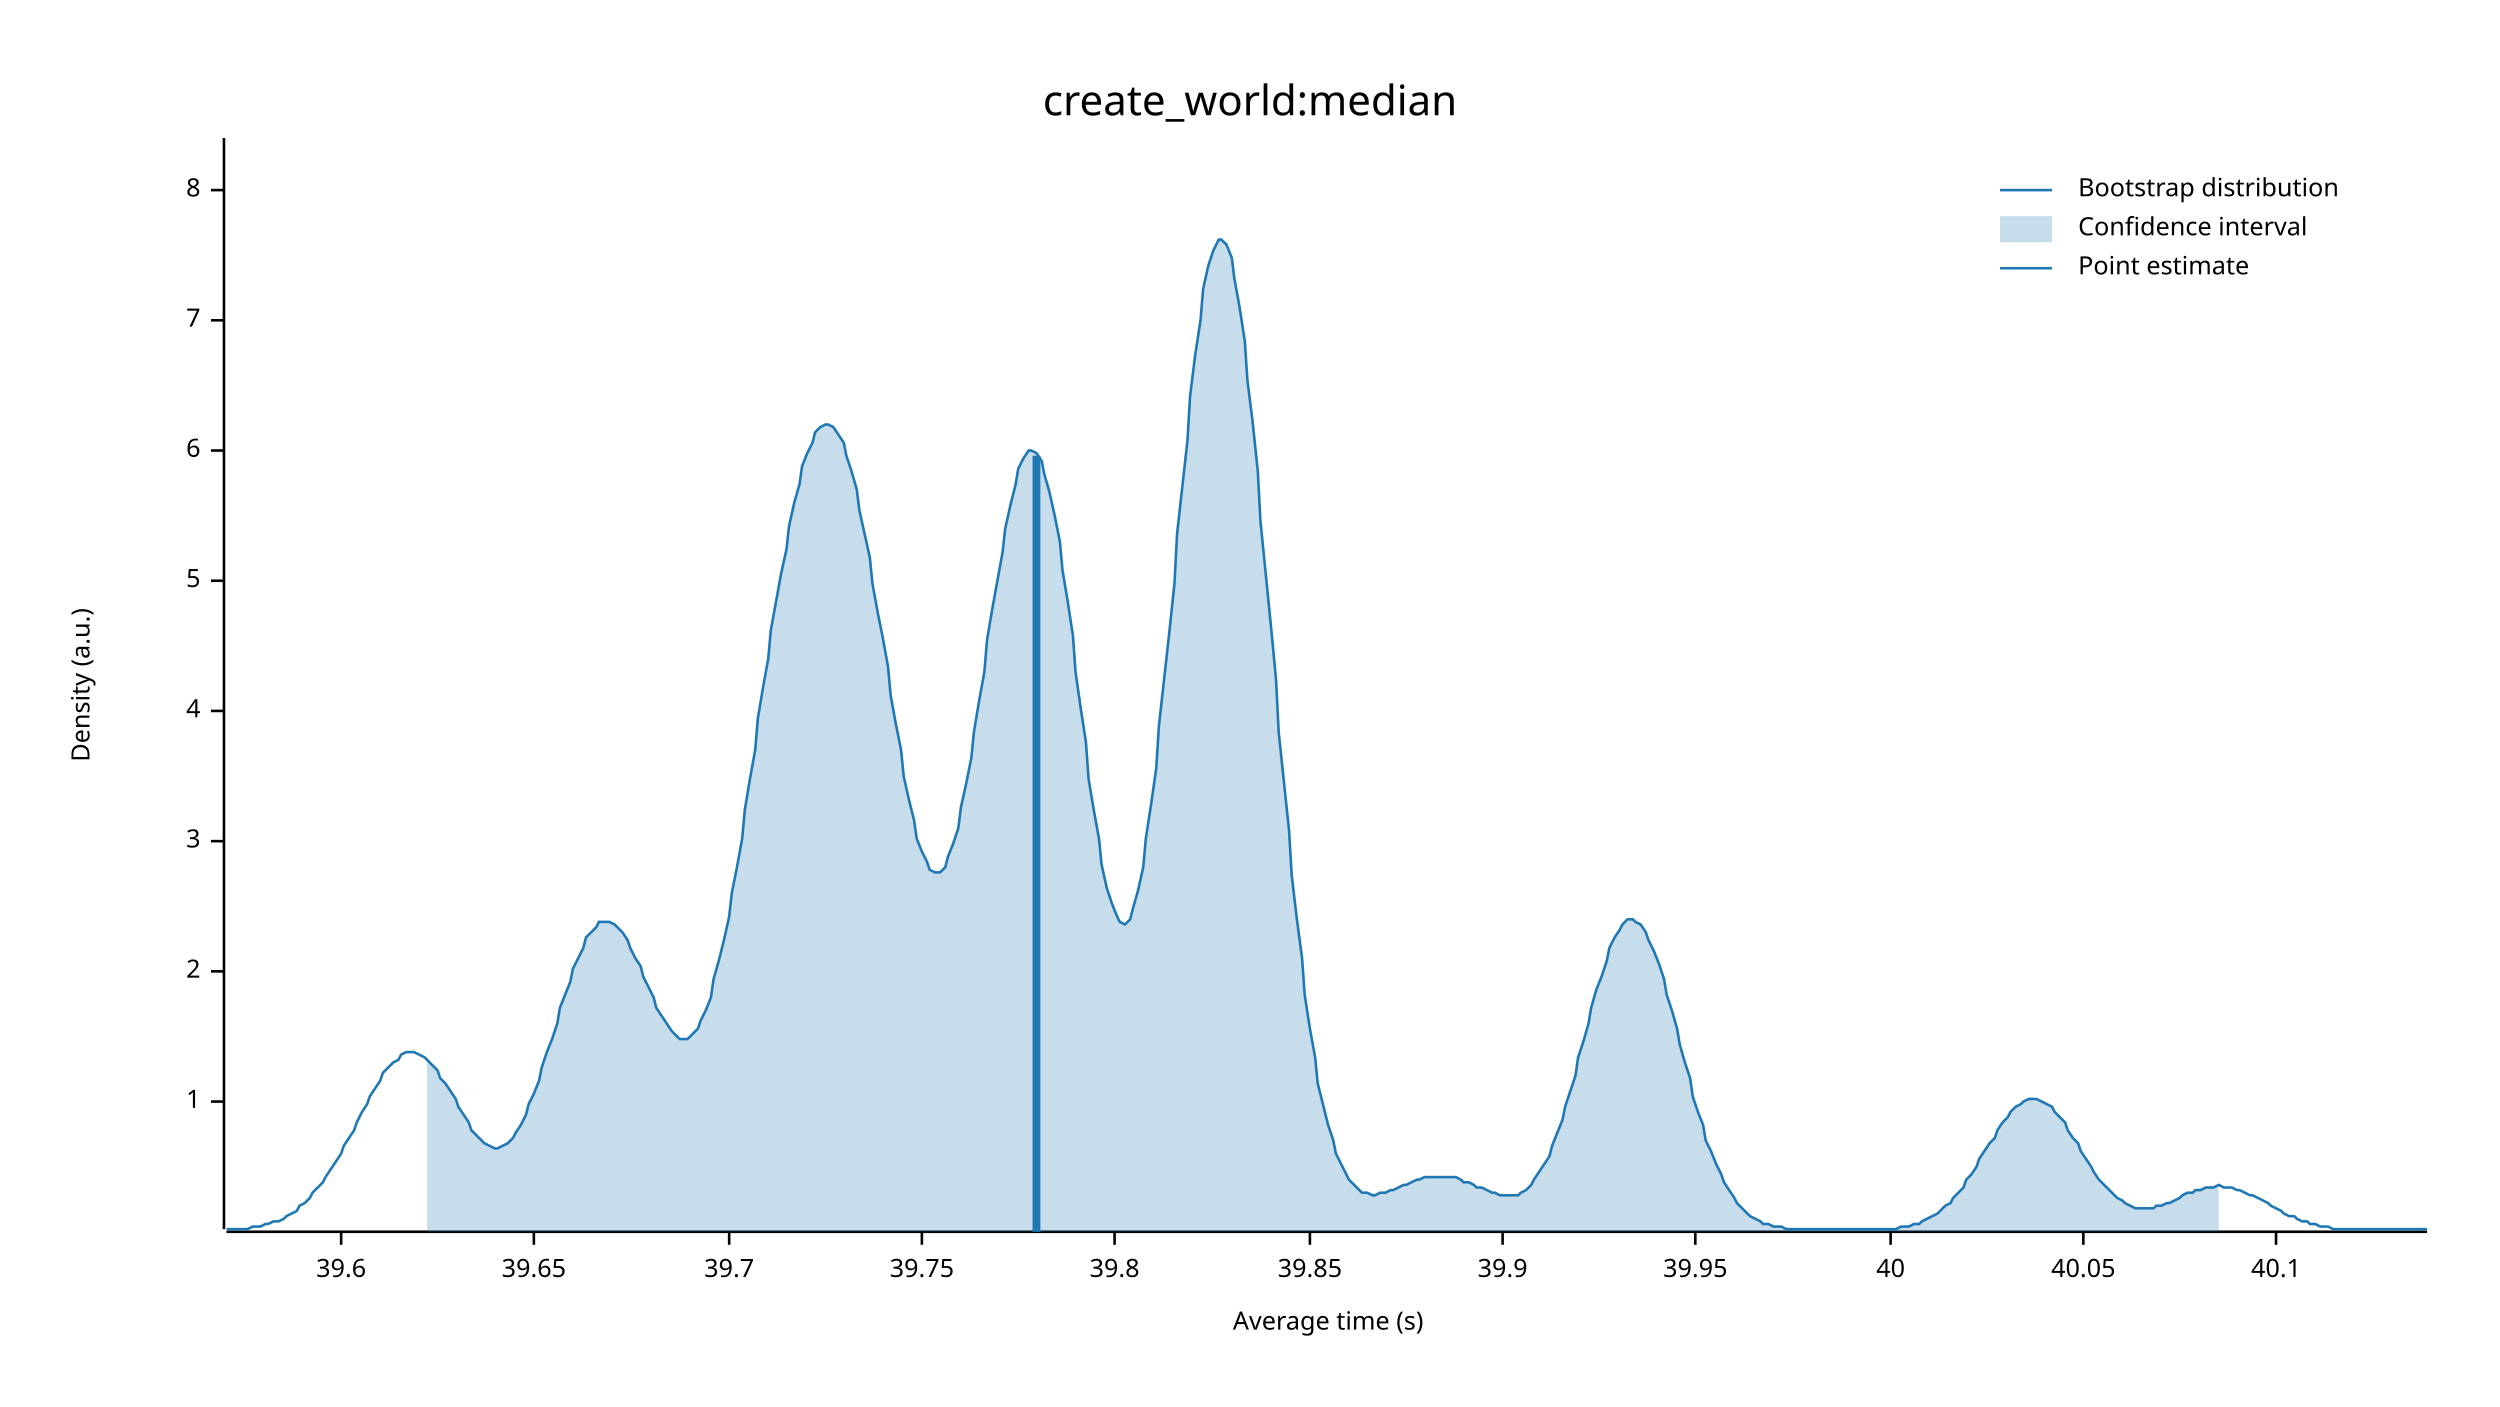
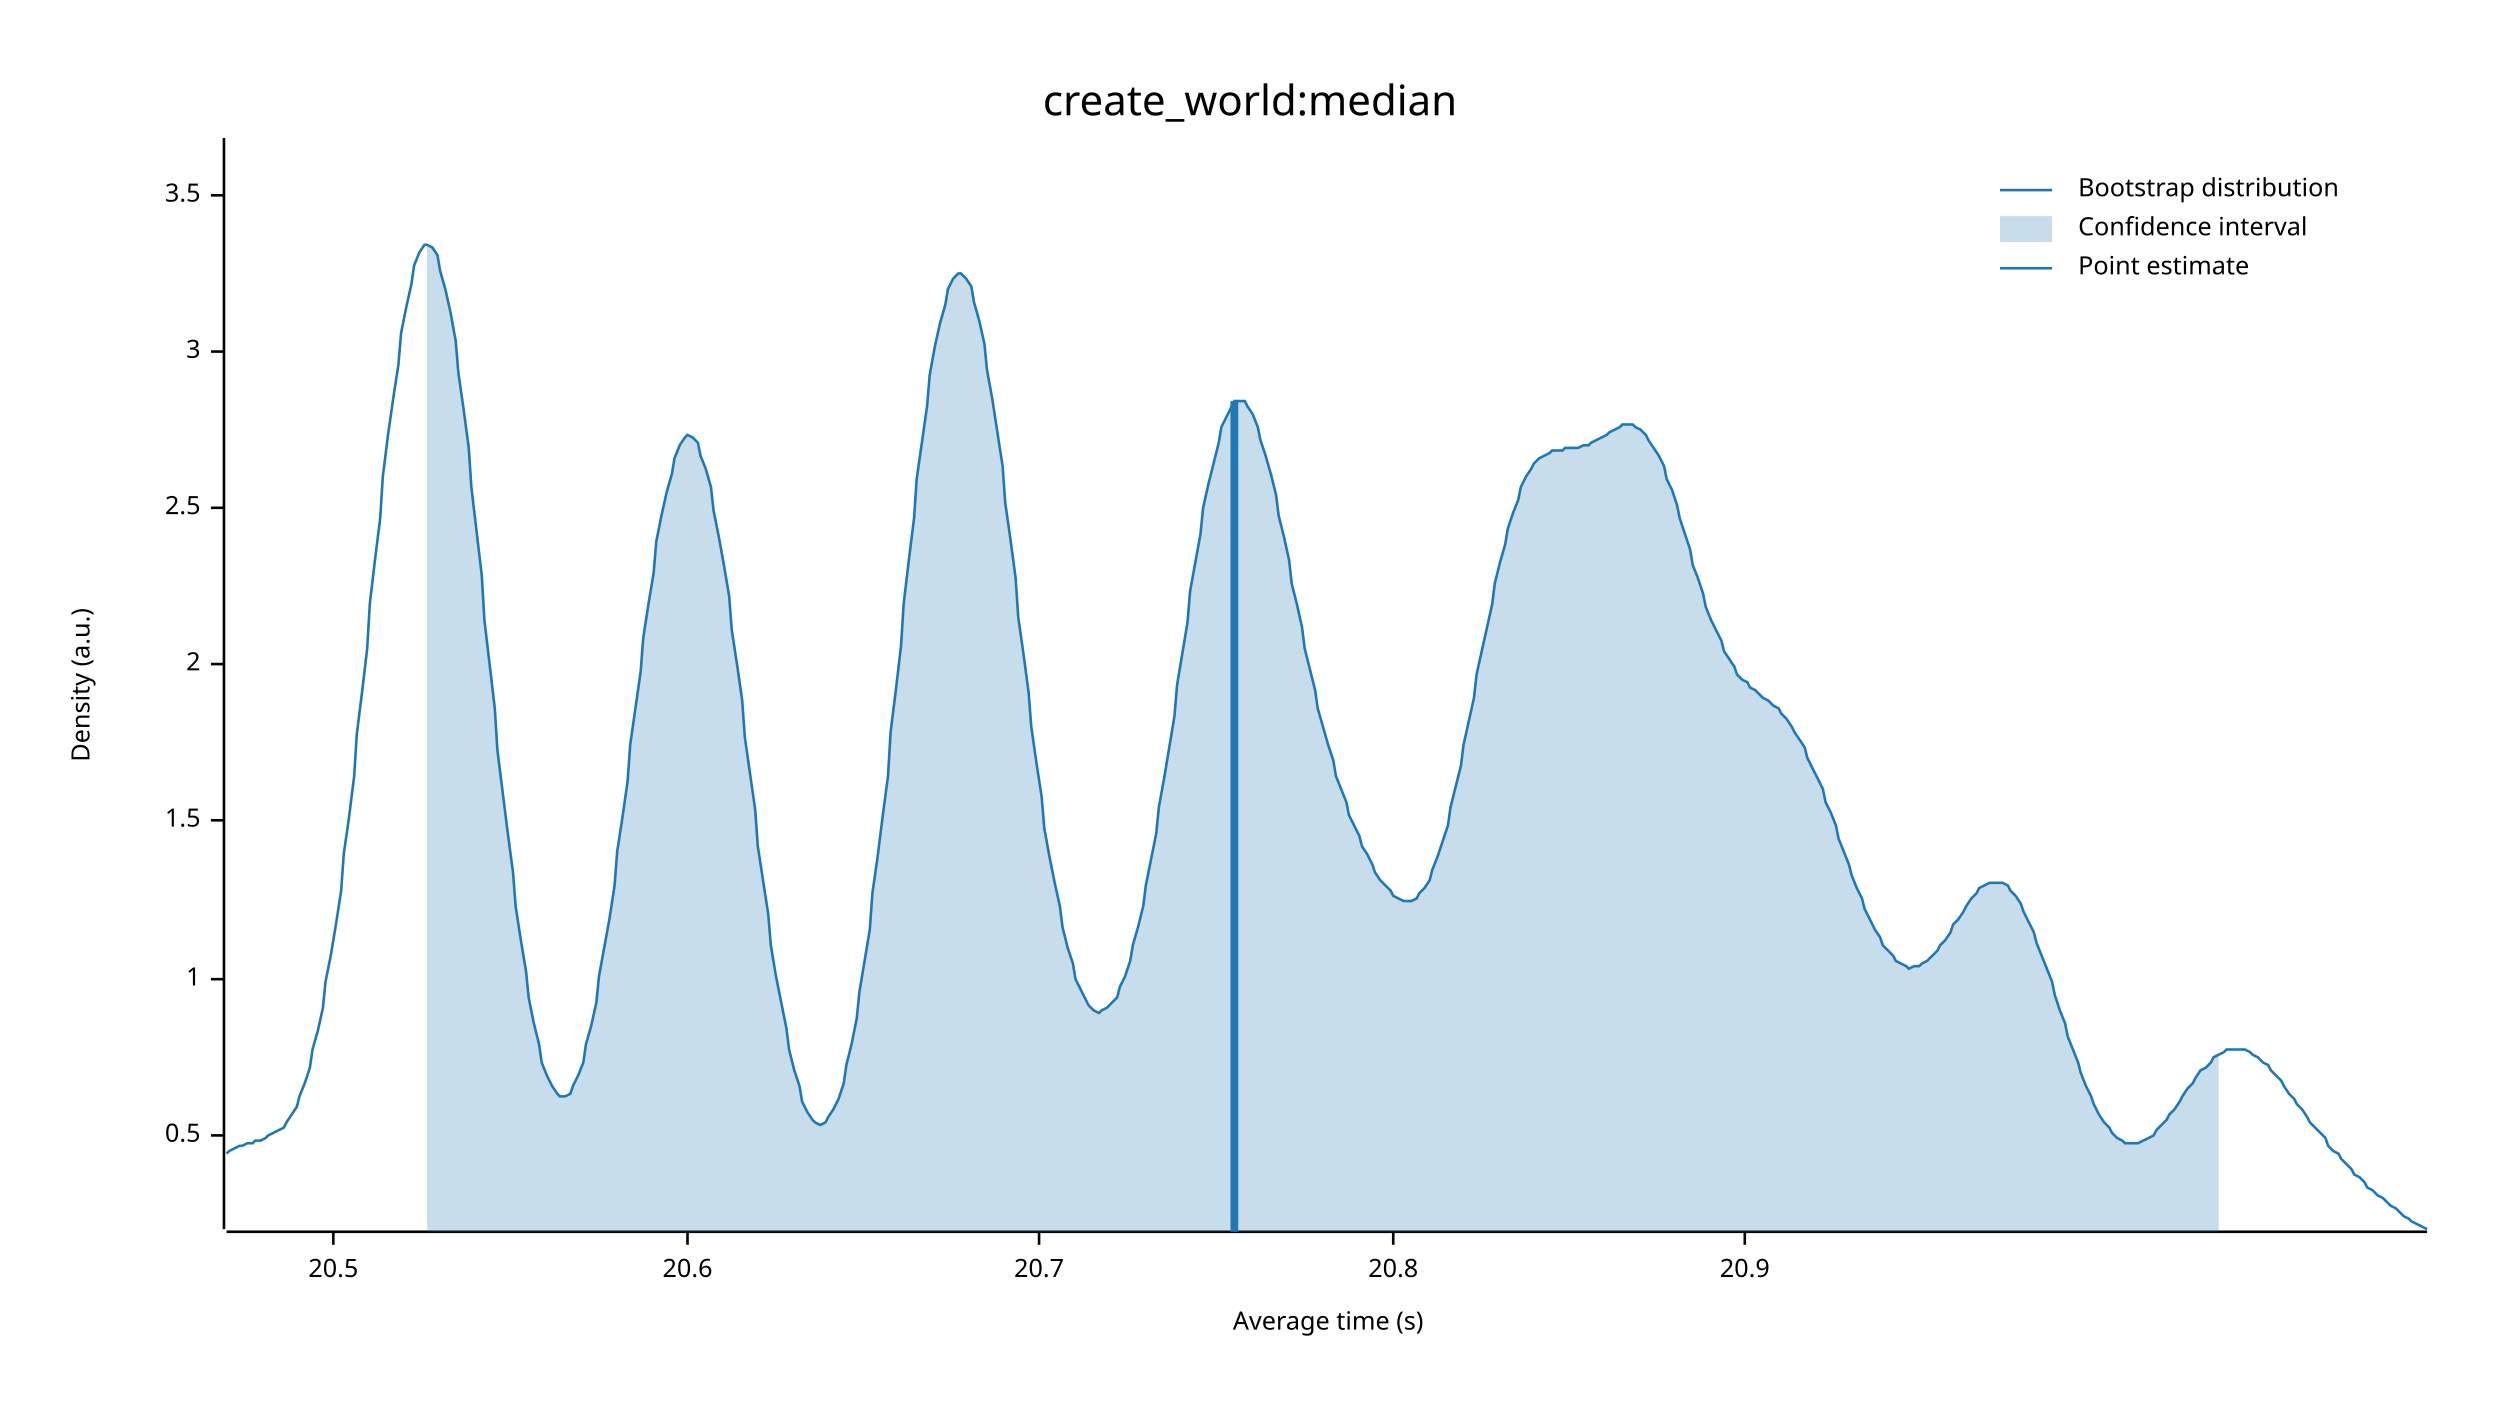
<svg xmlns="http://www.w3.org/2000/svg" width="960" height="540" viewBox="0 0 960 540">
  <text x="480" y="32" dy="0.76em" text-anchor="middle" font-family="sans-serif" font-size="16.129" opacity="1" fill="#000000">
create_world:median
</text>
  <text x="27" y="263" dy="0.76em" text-anchor="middle" font-family="sans-serif" font-size="9.677" opacity="1" fill="#000000" transform="rotate(270, 27, 263)">
Density (a.u.)
</text>
  <text x="510" y="513" dy="-0.5ex" text-anchor="middle" font-family="sans-serif" font-size="9.677" opacity="1" fill="#000000">
Average time (s)
</text>
  <polyline fill="none" opacity="1" stroke="#000000" stroke-width="1" points="86,53 86,472 " />
-   <text x="77" y="423" dy="0.5ex" text-anchor="end" font-family="sans-serif" font-size="9.677" opacity="1" fill="#000000">
+   <text x="77" y="436" dy="0.5ex" text-anchor="end" font-family="sans-serif" font-size="9.677" opacity="1" fill="#000000">
+ 0.5
+ </text>
+   <polyline fill="none" opacity="1" stroke="#000000" stroke-width="1" points="81,436 86,436 " />
+   <text x="77" y="376" dy="0.5ex" text-anchor="end" font-family="sans-serif" font-size="9.677" opacity="1" fill="#000000">
1
</text>
-   <polyline fill="none" opacity="1" stroke="#000000" stroke-width="1" points="81,423 86,423 " />
-   <text x="77" y="373" dy="0.5ex" text-anchor="end" font-family="sans-serif" font-size="9.677" opacity="1" fill="#000000">
+   <polyline fill="none" opacity="1" stroke="#000000" stroke-width="1" points="81,376 86,376 " />
+   <text x="77" y="315" dy="0.5ex" text-anchor="end" font-family="sans-serif" font-size="9.677" opacity="1" fill="#000000">
+ 1.5
+ </text>
+   <polyline fill="none" opacity="1" stroke="#000000" stroke-width="1" points="81,315 86,315 " />
+   <text x="77" y="255" dy="0.5ex" text-anchor="end" font-family="sans-serif" font-size="9.677" opacity="1" fill="#000000">
2
</text>
-   <polyline fill="none" opacity="1" stroke="#000000" stroke-width="1" points="81,373 86,373 " />
-   <text x="77" y="323" dy="0.5ex" text-anchor="end" font-family="sans-serif" font-size="9.677" opacity="1" fill="#000000">
+   <polyline fill="none" opacity="1" stroke="#000000" stroke-width="1" points="81,255 86,255 " />
+   <text x="77" y="195" dy="0.5ex" text-anchor="end" font-family="sans-serif" font-size="9.677" opacity="1" fill="#000000">
+ 2.5
+ </text>
+   <polyline fill="none" opacity="1" stroke="#000000" stroke-width="1" points="81,195 86,195 " />
+   <text x="77" y="135" dy="0.5ex" text-anchor="end" font-family="sans-serif" font-size="9.677" opacity="1" fill="#000000">
3
</text>
-   <polyline fill="none" opacity="1" stroke="#000000" stroke-width="1" points="81,323 86,323 " />
-   <text x="77" y="273" dy="0.5ex" text-anchor="end" font-family="sans-serif" font-size="9.677" opacity="1" fill="#000000">
- 4
+   <polyline fill="none" opacity="1" stroke="#000000" stroke-width="1" points="81,135 86,135 " />
+   <text x="77" y="75" dy="0.5ex" text-anchor="end" font-family="sans-serif" font-size="9.677" opacity="1" fill="#000000">
+ 3.5
</text>
-   <polyline fill="none" opacity="1" stroke="#000000" stroke-width="1" points="81,273 86,273 " />
-   <text x="77" y="223" dy="0.5ex" text-anchor="end" font-family="sans-serif" font-size="9.677" opacity="1" fill="#000000">
- 5
+   <polyline fill="none" opacity="1" stroke="#000000" stroke-width="1" points="81,75 86,75 " />
+   <polyline fill="none" opacity="1" stroke="#000000" stroke-width="1" points="87,473 932,473 " />
+   <text x="128" y="483" dy="0.76em" text-anchor="middle" font-family="sans-serif" font-size="9.677" opacity="1" fill="#000000">
+ 20.5
</text>
-   <polyline fill="none" opacity="1" stroke="#000000" stroke-width="1" points="81,223 86,223 " />
-   <text x="77" y="173" dy="0.5ex" text-anchor="end" font-family="sans-serif" font-size="9.677" opacity="1" fill="#000000">
- 6
+   <polyline fill="none" opacity="1" stroke="#000000" stroke-width="1" points="128,473 128,478 " />
+   <text x="264" y="483" dy="0.76em" text-anchor="middle" font-family="sans-serif" font-size="9.677" opacity="1" fill="#000000">
+ 20.6
</text>
-   <polyline fill="none" opacity="1" stroke="#000000" stroke-width="1" points="81,173 86,173 " />
-   <text x="77" y="123" dy="0.5ex" text-anchor="end" font-family="sans-serif" font-size="9.677" opacity="1" fill="#000000">
- 7
+   <polyline fill="none" opacity="1" stroke="#000000" stroke-width="1" points="264,473 264,478 " />
+   <text x="399" y="483" dy="0.76em" text-anchor="middle" font-family="sans-serif" font-size="9.677" opacity="1" fill="#000000">
+ 20.7
</text>
-   <polyline fill="none" opacity="1" stroke="#000000" stroke-width="1" points="81,123 86,123 " />
-   <text x="77" y="73" dy="0.5ex" text-anchor="end" font-family="sans-serif" font-size="9.677" opacity="1" fill="#000000">
- 8
+   <polyline fill="none" opacity="1" stroke="#000000" stroke-width="1" points="399,473 399,478 " />
+   <text x="535" y="483" dy="0.76em" text-anchor="middle" font-family="sans-serif" font-size="9.677" opacity="1" fill="#000000">
+ 20.8
</text>
-   <polyline fill="none" opacity="1" stroke="#000000" stroke-width="1" points="81,73 86,73 " />
-   <polyline fill="none" opacity="1" stroke="#000000" stroke-width="1" points="87,473 932,473 " />
-   <text x="131" y="483" dy="0.76em" text-anchor="middle" font-family="sans-serif" font-size="9.677" opacity="1" fill="#000000">
- 39.6
+   <polyline fill="none" opacity="1" stroke="#000000" stroke-width="1" points="535,473 535,478 " />
+   <text x="670" y="483" dy="0.76em" text-anchor="middle" font-family="sans-serif" font-size="9.677" opacity="1" fill="#000000">
+ 20.9
</text>
-   <polyline fill="none" opacity="1" stroke="#000000" stroke-width="1" points="131,473 131,478 " />
-   <text x="205" y="483" dy="0.76em" text-anchor="middle" font-family="sans-serif" font-size="9.677" opacity="1" fill="#000000">
- 39.65
- </text>
-   <polyline fill="none" opacity="1" stroke="#000000" stroke-width="1" points="205,473 205,478 " />
-   <text x="280" y="483" dy="0.76em" text-anchor="middle" font-family="sans-serif" font-size="9.677" opacity="1" fill="#000000">
- 39.7
- </text>
-   <polyline fill="none" opacity="1" stroke="#000000" stroke-width="1" points="280,473 280,478 " />
-   <text x="354" y="483" dy="0.76em" text-anchor="middle" font-family="sans-serif" font-size="9.677" opacity="1" fill="#000000">
- 39.75
- </text>
-   <polyline fill="none" opacity="1" stroke="#000000" stroke-width="1" points="354,473 354,478 " />
-   <text x="428" y="483" dy="0.76em" text-anchor="middle" font-family="sans-serif" font-size="9.677" opacity="1" fill="#000000">
- 39.8
- </text>
-   <polyline fill="none" opacity="1" stroke="#000000" stroke-width="1" points="428,473 428,478 " />
-   <text x="503" y="483" dy="0.76em" text-anchor="middle" font-family="sans-serif" font-size="9.677" opacity="1" fill="#000000">
- 39.85
- </text>
-   <polyline fill="none" opacity="1" stroke="#000000" stroke-width="1" points="503,473 503,478 " />
-   <text x="577" y="483" dy="0.76em" text-anchor="middle" font-family="sans-serif" font-size="9.677" opacity="1" fill="#000000">
- 39.9
- </text>
-   <polyline fill="none" opacity="1" stroke="#000000" stroke-width="1" points="577,473 577,478 " />
-   <text x="651" y="483" dy="0.76em" text-anchor="middle" font-family="sans-serif" font-size="9.677" opacity="1" fill="#000000">
- 39.95
- </text>
-   <polyline fill="none" opacity="1" stroke="#000000" stroke-width="1" points="651,473 651,478 " />
-   <text x="726" y="483" dy="0.76em" text-anchor="middle" font-family="sans-serif" font-size="9.677" opacity="1" fill="#000000">
- 40
- </text>
-   <polyline fill="none" opacity="1" stroke="#000000" stroke-width="1" points="726,473 726,478 " />
-   <text x="800" y="483" dy="0.76em" text-anchor="middle" font-family="sans-serif" font-size="9.677" opacity="1" fill="#000000">
- 40.05
- </text>
-   <polyline fill="none" opacity="1" stroke="#000000" stroke-width="1" points="800,473 800,478 " />
-   <text x="874" y="483" dy="0.76em" text-anchor="middle" font-family="sans-serif" font-size="9.677" opacity="1" fill="#000000">
- 40.1
- </text>
-   <polyline fill="none" opacity="1" stroke="#000000" stroke-width="1" points="874,473 874,478 " />
-   <polyline fill="none" opacity="1" stroke="#1F78B4" stroke-width="1" points="87,472 88,472 90,472 92,472 93,472 95,472 97,471 98,471 100,471 102,470 103,470 105,469 107,469 109,468 110,467 112,466 114,465 115,463 117,462 119,460 120,458 122,456 124,454 125,452 127,449 129,446 131,443 132,440 134,437 136,434 137,431 139,427 141,424 142,421 144,418 146,415 147,412 149,410 151,408 153,407 154,405 156,404 158,404 159,404 161,405 163,406 164,407 166,409 168,411 169,414 171,416 173,419 175,422 176,425 178,428 180,431 181,434 183,436 185,438 186,439 188,440 190,441 191,441 193,440 195,439 197,437 198,435 200,432 202,428 203,424 205,420 207,415 208,410 210,404 212,399 214,393 215,387 217,382 219,377 220,372 222,368 224,364 225,360 227,358 229,356 230,354 232,354 234,354 236,355 237,356 239,358 241,361 242,364 244,368 246,371 247,375 249,379 251,383 252,387 254,390 256,393 258,396 259,397 261,399 263,399 264,399 266,397 268,395 269,392 271,388 273,383 274,376 276,369 278,361 280,352 281,343 283,333 285,322 286,311 288,299 290,288 291,276 293,264 295,253 296,242 298,231 300,220 302,211 303,202 305,193 307,186 308,179 310,174 312,170 313,166 315,164 317,163 318,163 320,164 322,167 324,170 325,175 327,181 329,188 330,196 332,205 334,214 335,224 337,235 339,245 341,256 342,267 344,278 346,288 347,298 349,307 351,315 352,322 354,327 356,331 357,334 359,335 361,335 363,333 364,329 366,324 368,318 369,310 371,301 373,291 374,281 376,269 378,258 379,246 381,234 383,223 385,212 386,203 388,194 390,186 391,180 393,176 395,173 396,173 398,174 400,177 401,182 403,189 405,198 407,208 408,219 410,231 412,244 413,258 415,272 417,285 418,299 420,311 422,322 423,332 425,341 427,347 429,352 430,354 432,355 434,353 435,349 437,342 439,333 440,322 442,309 444,295 445,279 447,261 449,243 451,224 452,205 454,187 456,169 457,152 459,136 461,123 462,111 464,102 466,96 468,92 469,92 471,94 473,99 474,107 476,118 478,131 479,146 481,162 483,181 484,200 486,220 488,240 490,261 491,281 493,300 495,319 496,336 498,353 500,368 501,382 503,395 505,406 506,416 508,424 510,432 512,438 513,443 515,447 517,451 518,453 520,455 522,457 523,458 525,458 527,459 528,459 530,458 532,458 534,457 535,457 537,456 539,455 540,455 542,454 544,453 545,453 547,452 549,452 550,452 552,452 554,452 556,452 557,452 559,452 561,453 562,454 564,454 566,455 567,456 569,456 571,457 573,458 574,458 576,459 578,459 579,459 581,459 583,459 584,458 586,457 588,455 589,453 591,450 593,447 595,444 596,440 598,435 600,430 601,425 603,419 605,413 606,406 608,400 610,393 611,387 613,380 615,375 617,369 618,364 620,360 622,357 623,355 625,353 627,353 628,354 630,355 632,358 633,361 635,365 637,370 639,376 640,382 642,388 644,395 645,401 647,408 649,414 650,421 652,427 654,432 655,438 657,442 659,447 661,451 662,454 664,457 666,460 667,462 669,464 671,466 672,467 674,468 676,469 677,470 679,470 681,471 683,471 684,471 686,472 688,472 689,472 691,472 693,472 694,472 696,472 698,472 700,472 701,472 703,472 705,472 706,472 708,472 710,472 711,472 713,472 715,472 716,472 718,472 720,472 722,472 723,472 725,472 727,472 728,472 730,471 732,471 733,471 735,470 737,470 738,469 740,468 742,467 744,466 745,465 747,463 749,462 750,460 752,458 754,456 755,453 757,451 759,448 760,445 762,442 764,439 766,437 767,434 769,431 771,429 772,427 774,425 776,424 777,423 779,422 781,422 782,422 784,423 786,424 788,425 789,427 791,429 793,431 794,434 796,437 798,439 799,442 801,445 803,448 804,450 806,453 808,455 810,457 811,458 813,460 815,461 816,462 818,463 820,464 821,464 823,464 825,464 827,464 828,463 830,463 832,462 833,462 835,461 837,460 838,459 840,458 842,458 843,457 845,457 847,456 849,456 850,456 852,455 854,456 855,456 857,456 859,457 860,457 862,458 864,459 865,459 867,460 869,461 871,462 872,463 874,464 876,465 877,466 879,467 881,467 882,468 884,469 886,469 887,470 889,470 891,471 893,471 894,471 896,472 898,472 899,472 901,472 903,472 904,472 906,472 908,472 909,472 911,472 913,472 915,472 916,472 918,472 920,472 921,472 923,472 925,472 926,472 928,472 930,472 932,472 " />
-   <polygon opacity="0.25" fill="#1F78B4" points="164,407 166,409 168,411 169,414 171,416 173,419 175,422 176,425 178,428 180,431 181,434 183,436 185,438 186,439 188,440 190,441 191,441 193,440 195,439 197,437 198,435 200,432 202,428 203,424 205,420 207,415 208,410 210,404 212,399 214,393 215,387 217,382 219,377 220,372 222,368 224,364 225,360 227,358 229,356 230,354 232,354 234,354 236,355 237,356 239,358 241,361 242,364 244,368 246,371 247,375 249,379 251,383 252,387 254,390 256,393 258,396 259,397 261,399 263,399 264,399 266,397 268,395 269,392 271,388 273,383 274,376 276,369 278,361 280,352 281,343 283,333 285,322 286,311 288,299 290,288 291,276 293,264 295,253 296,242 298,231 300,220 302,211 303,202 305,193 307,186 308,179 310,174 312,170 313,166 315,164 317,163 318,163 320,164 322,167 324,170 325,175 327,181 329,188 330,196 332,205 334,214 335,224 337,235 339,245 341,256 342,267 344,278 346,288 347,298 349,307 351,315 352,322 354,327 356,331 357,334 359,335 361,335 363,333 364,329 366,324 368,318 369,310 371,301 373,291 374,281 376,269 378,258 379,246 381,234 383,223 385,212 386,203 388,194 390,186 391,180 393,176 395,173 396,173 398,174 400,177 401,182 403,189 405,198 407,208 408,219 410,231 412,244 413,258 415,272 417,285 418,299 420,311 422,322 423,332 425,341 427,347 429,352 430,354 432,355 434,353 435,349 437,342 439,333 440,322 442,309 444,295 445,279 447,261 449,243 451,224 452,205 454,187 456,169 457,152 459,136 461,123 462,111 464,102 466,96 468,92 469,92 471,94 473,99 474,107 476,118 478,131 479,146 481,162 483,181 484,200 486,220 488,240 490,261 491,281 493,300 495,319 496,336 498,353 500,368 501,382 503,395 505,406 506,416 508,424 510,432 512,438 513,443 515,447 517,451 518,453 520,455 522,457 523,458 525,458 527,459 528,459 530,458 532,458 534,457 535,457 537,456 539,455 540,455 542,454 544,453 545,453 547,452 549,452 550,452 552,452 554,452 556,452 557,452 559,452 561,453 562,454 564,454 566,455 567,456 569,456 571,457 573,458 574,458 576,459 578,459 579,459 581,459 583,459 584,458 586,457 588,455 589,453 591,450 593,447 595,444 596,440 598,435 600,430 601,425 603,419 605,413 606,406 608,400 610,393 611,387 613,380 615,375 617,369 618,364 620,360 622,357 623,355 625,353 627,353 628,354 630,355 632,358 633,361 635,365 637,370 639,376 640,382 642,388 644,395 645,401 647,408 649,414 650,421 652,427 654,432 655,438 657,442 659,447 661,451 662,454 664,457 666,460 667,462 669,464 671,466 672,467 674,468 676,469 677,470 679,470 681,471 683,471 684,471 686,472 688,472 689,472 691,472 693,472 694,472 696,472 698,472 700,472 701,472 703,472 705,472 706,472 708,472 710,472 711,472 713,472 715,472 716,472 718,472 720,472 722,472 723,472 725,472 727,472 728,472 730,471 732,471 733,471 735,470 737,470 738,469 740,468 742,467 744,466 745,465 747,463 749,462 750,460 752,458 754,456 755,453 757,451 759,448 760,445 762,442 764,439 766,437 767,434 769,431 771,429 772,427 774,425 776,424 777,423 779,422 781,422 782,422 784,423 786,424 788,425 789,427 791,429 793,431 794,434 796,437 798,439 799,442 801,445 803,448 804,450 806,453 808,455 810,457 811,458 813,460 815,461 816,462 818,463 820,464 821,464 823,464 825,464 827,464 828,463 830,463 832,462 833,462 835,461 837,460 838,459 840,458 842,458 843,457 845,457 847,456 849,456 850,456 852,455 852,473 164,473 " />
-   <polyline fill="none" opacity="1" stroke="#1F78B4" stroke-width="3" points="398,473 398,175 " />
+   <polyline fill="none" opacity="1" stroke="#000000" stroke-width="1" points="670,473 670,478 " />
+   <polyline fill="none" opacity="1" stroke="#1F78B4" stroke-width="1" points="87,443 88,442 90,441 92,440 93,440 95,439 97,439 98,438 100,438 102,437 103,436 105,435 107,434 109,433 110,431 112,428 114,425 115,421 117,416 119,410 120,403 122,396 124,387 125,377 127,367 129,355 131,342 132,328 134,314 136,298 137,282 139,266 141,249 142,232 144,215 146,199 147,183 149,167 151,153 153,140 154,128 156,118 158,109 159,102 161,97 163,94 164,94 166,95 168,98 169,104 171,111 173,120 175,131 176,143 178,157 180,172 181,187 183,204 185,221 186,238 188,255 190,272 191,288 193,304 195,320 197,335 198,348 200,361 202,373 203,383 205,393 207,401 208,408 210,413 212,417 214,420 215,421 217,421 219,420 220,417 222,413 224,408 225,401 227,394 229,385 230,375 232,364 234,353 236,340 237,327 239,314 241,300 242,286 244,272 246,258 247,245 249,232 251,220 252,208 254,198 256,189 258,182 259,176 261,171 263,168 264,167 266,168 268,170 269,175 271,180 273,187 274,196 276,206 278,217 280,229 281,242 283,255 285,269 286,283 288,297 290,311 291,325 293,338 295,351 296,363 298,375 300,385 302,395 303,403 305,411 307,417 308,423 310,427 312,430 313,431 315,432 317,431 318,429 320,426 322,422 324,416 325,409 327,401 329,391 330,381 332,369 334,357 335,343 337,329 339,313 341,298 342,281 344,265 346,248 347,232 349,215 351,199 352,184 354,170 356,156 357,144 359,133 361,124 363,117 364,111 366,107 368,105 369,105 371,107 373,110 374,116 376,123 378,132 379,142 381,153 383,166 385,179 386,193 388,207 390,222 391,237 393,251 395,266 396,279 398,293 400,306 401,318 403,329 405,339 407,348 408,356 410,364 412,370 413,376 415,380 417,384 418,386 420,388 422,389 423,388 425,387 427,385 429,383 430,379 432,375 434,369 435,363 437,356 439,348 440,340 442,330 444,320 445,310 447,299 449,287 451,275 452,263 454,251 456,239 457,227 459,216 461,205 462,195 464,186 466,178 468,170 469,164 471,160 473,156 474,154 476,154 478,154 479,156 481,159 483,164 484,169 486,175 488,182 490,190 491,198 493,206 495,215 496,224 498,232 500,241 501,249 503,257 505,265 506,272 508,279 510,286 512,292 513,298 515,303 517,308 518,313 520,317 522,321 523,325 525,328 527,332 528,335 530,338 532,340 534,342 535,344 537,345 539,346 540,346 542,346 544,345 545,343 547,341 549,338 550,334 552,329 554,323 556,317 557,310 559,302 561,294 562,286 564,277 566,268 567,259 569,250 571,241 573,232 574,224 576,216 578,209 579,203 581,197 583,192 584,187 586,183 588,180 589,178 591,176 593,175 595,174 596,173 598,173 600,173 601,172 603,172 605,172 606,172 608,171 610,171 611,170 613,169 615,168 617,167 618,166 620,165 622,164 623,163 625,163 627,163 628,164 630,165 632,167 633,169 635,172 637,175 639,179 640,184 642,188 644,194 645,199 647,205 649,211 650,217 652,222 654,228 655,233 657,238 659,242 661,246 662,250 664,253 666,256 667,259 669,261 671,262 672,264 674,265 676,267 677,268 679,269 681,271 683,272 684,274 686,276 688,279 689,281 691,284 693,287 694,291 696,295 698,299 700,303 701,308 703,312 705,317 706,322 708,327 710,332 711,336 713,341 715,345 716,349 718,353 720,357 722,360 723,363 725,365 727,367 728,369 730,370 732,371 733,372 735,371 737,371 738,370 740,369 742,367 744,365 745,363 747,361 749,358 750,355 752,353 754,350 755,348 757,345 759,343 760,341 762,340 764,339 766,339 767,339 769,339 771,340 772,342 774,344 776,347 777,350 779,354 781,358 782,362 784,367 786,372 788,377 789,382 791,388 793,393 794,398 796,403 798,408 799,412 801,417 803,421 804,424 806,428 808,431 810,433 811,435 813,437 815,438 816,439 818,439 820,439 821,439 823,438 825,437 827,436 828,434 830,432 832,430 833,428 835,426 837,423 838,421 840,418 842,416 843,414 845,411 847,410 849,408 850,406 852,405 854,404 855,403 857,403 859,403 860,403 862,403 864,404 865,405 867,406 869,408 871,409 872,411 874,413 876,415 877,417 879,420 881,422 882,424 884,426 886,429 887,431 889,433 891,435 893,437 894,440 896,442 898,443 899,445 901,447 903,449 904,451 906,452 908,454 909,456 911,457 913,459 915,460 916,461 918,463 920,464 921,465 923,467 925,468 926,469 928,470 930,471 932,472 " />
+   <polygon opacity="0.25" fill="#1F78B4" points="164,94 166,95 168,98 169,104 171,111 173,120 175,131 176,143 178,157 180,172 181,187 183,204 185,221 186,238 188,255 190,272 191,288 193,304 195,320 197,335 198,348 200,361 202,373 203,383 205,393 207,401 208,408 210,413 212,417 214,420 215,421 217,421 219,420 220,417 222,413 224,408 225,401 227,394 229,385 230,375 232,364 234,353 236,340 237,327 239,314 241,300 242,286 244,272 246,258 247,245 249,232 251,220 252,208 254,198 256,189 258,182 259,176 261,171 263,168 264,167 266,168 268,170 269,175 271,180 273,187 274,196 276,206 278,217 280,229 281,242 283,255 285,269 286,283 288,297 290,311 291,325 293,338 295,351 296,363 298,375 300,385 302,395 303,403 305,411 307,417 308,423 310,427 312,430 313,431 315,432 317,431 318,429 320,426 322,422 324,416 325,409 327,401 329,391 330,381 332,369 334,357 335,343 337,329 339,313 341,298 342,281 344,265 346,248 347,232 349,215 351,199 352,184 354,170 356,156 357,144 359,133 361,124 363,117 364,111 366,107 368,105 369,105 371,107 373,110 374,116 376,123 378,132 379,142 381,153 383,166 385,179 386,193 388,207 390,222 391,237 393,251 395,266 396,279 398,293 400,306 401,318 403,329 405,339 407,348 408,356 410,364 412,370 413,376 415,380 417,384 418,386 420,388 422,389 423,388 425,387 427,385 429,383 430,379 432,375 434,369 435,363 437,356 439,348 440,340 442,330 444,320 445,310 447,299 449,287 451,275 452,263 454,251 456,239 457,227 459,216 461,205 462,195 464,186 466,178 468,170 469,164 471,160 473,156 474,154 476,154 478,154 479,156 481,159 483,164 484,169 486,175 488,182 490,190 491,198 493,206 495,215 496,224 498,232 500,241 501,249 503,257 505,265 506,272 508,279 510,286 512,292 513,298 515,303 517,308 518,313 520,317 522,321 523,325 525,328 527,332 528,335 530,338 532,340 534,342 535,344 537,345 539,346 540,346 542,346 544,345 545,343 547,341 549,338 550,334 552,329 554,323 556,317 557,310 559,302 561,294 562,286 564,277 566,268 567,259 569,250 571,241 573,232 574,224 576,216 578,209 579,203 581,197 583,192 584,187 586,183 588,180 589,178 591,176 593,175 595,174 596,173 598,173 600,173 601,172 603,172 605,172 606,172 608,171 610,171 611,170 613,169 615,168 617,167 618,166 620,165 622,164 623,163 625,163 627,163 628,164 630,165 632,167 633,169 635,172 637,175 639,179 640,184 642,188 644,194 645,199 647,205 649,211 650,217 652,222 654,228 655,233 657,238 659,242 661,246 662,250 664,253 666,256 667,259 669,261 671,262 672,264 674,265 676,267 677,268 679,269 681,271 683,272 684,274 686,276 688,279 689,281 691,284 693,287 694,291 696,295 698,299 700,303 701,308 703,312 705,317 706,322 708,327 710,332 711,336 713,341 715,345 716,349 718,353 720,357 722,360 723,363 725,365 727,367 728,369 730,370 732,371 733,372 735,371 737,371 738,370 740,369 742,367 744,365 745,363 747,361 749,358 750,355 752,353 754,350 755,348 757,345 759,343 760,341 762,340 764,339 766,339 767,339 769,339 771,340 772,342 774,344 776,347 777,350 779,354 781,358 782,362 784,367 786,372 788,377 789,382 791,388 793,393 794,398 796,403 798,408 799,412 801,417 803,421 804,424 806,428 808,431 810,433 811,435 813,437 815,438 816,439 818,439 820,439 821,439 823,438 825,437 827,436 828,434 830,432 832,430 833,428 835,426 837,423 838,421 840,418 842,416 843,414 845,411 847,410 849,408 850,406 852,405 852,473 164,473 " />
+   <polyline fill="none" opacity="1" stroke="#1F78B4" stroke-width="3" points="474,473 474,154 " />
  <text x="798" y="68" dy="0.76em" text-anchor="start" font-family="sans-serif" font-size="9.677" opacity="1" fill="#000000">
Bootstrap distribution
</text>
  <text x="798" y="83" dy="0.76em" text-anchor="start" font-family="sans-serif" font-size="9.677" opacity="1" fill="#000000">
Confidence interval
</text>
  <text x="798" y="98" dy="0.76em" text-anchor="start" font-family="sans-serif" font-size="9.677" opacity="1" fill="#000000">
Point estimate
</text>
  <polyline fill="none" opacity="1" stroke="#1F78B4" stroke-width="1" points="768,73 788,73 " />
  <rect x="768" y="83" width="20" height="10" opacity="0.25" fill="#1F78B4" stroke="none" />
  <polyline fill="none" opacity="1" stroke="#1F78B4" stroke-width="1" points="768,103 788,103 " />
</svg>
